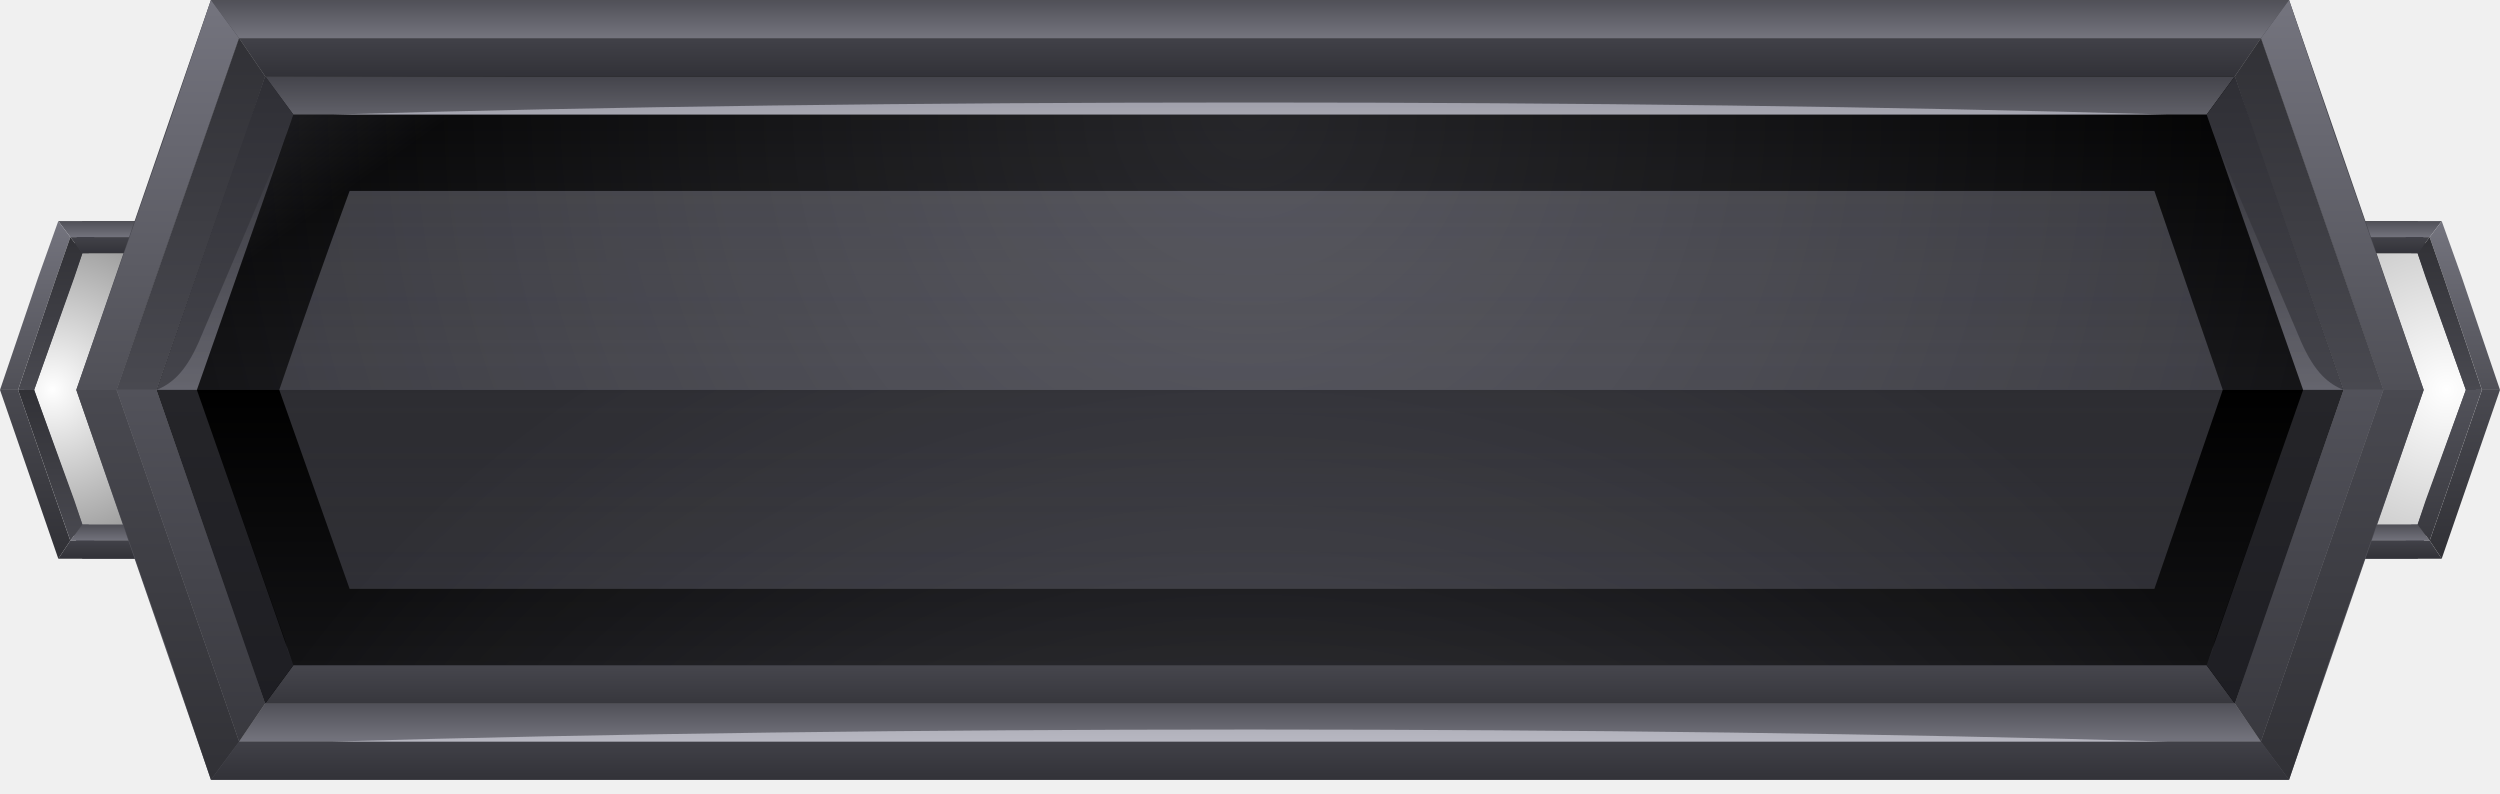
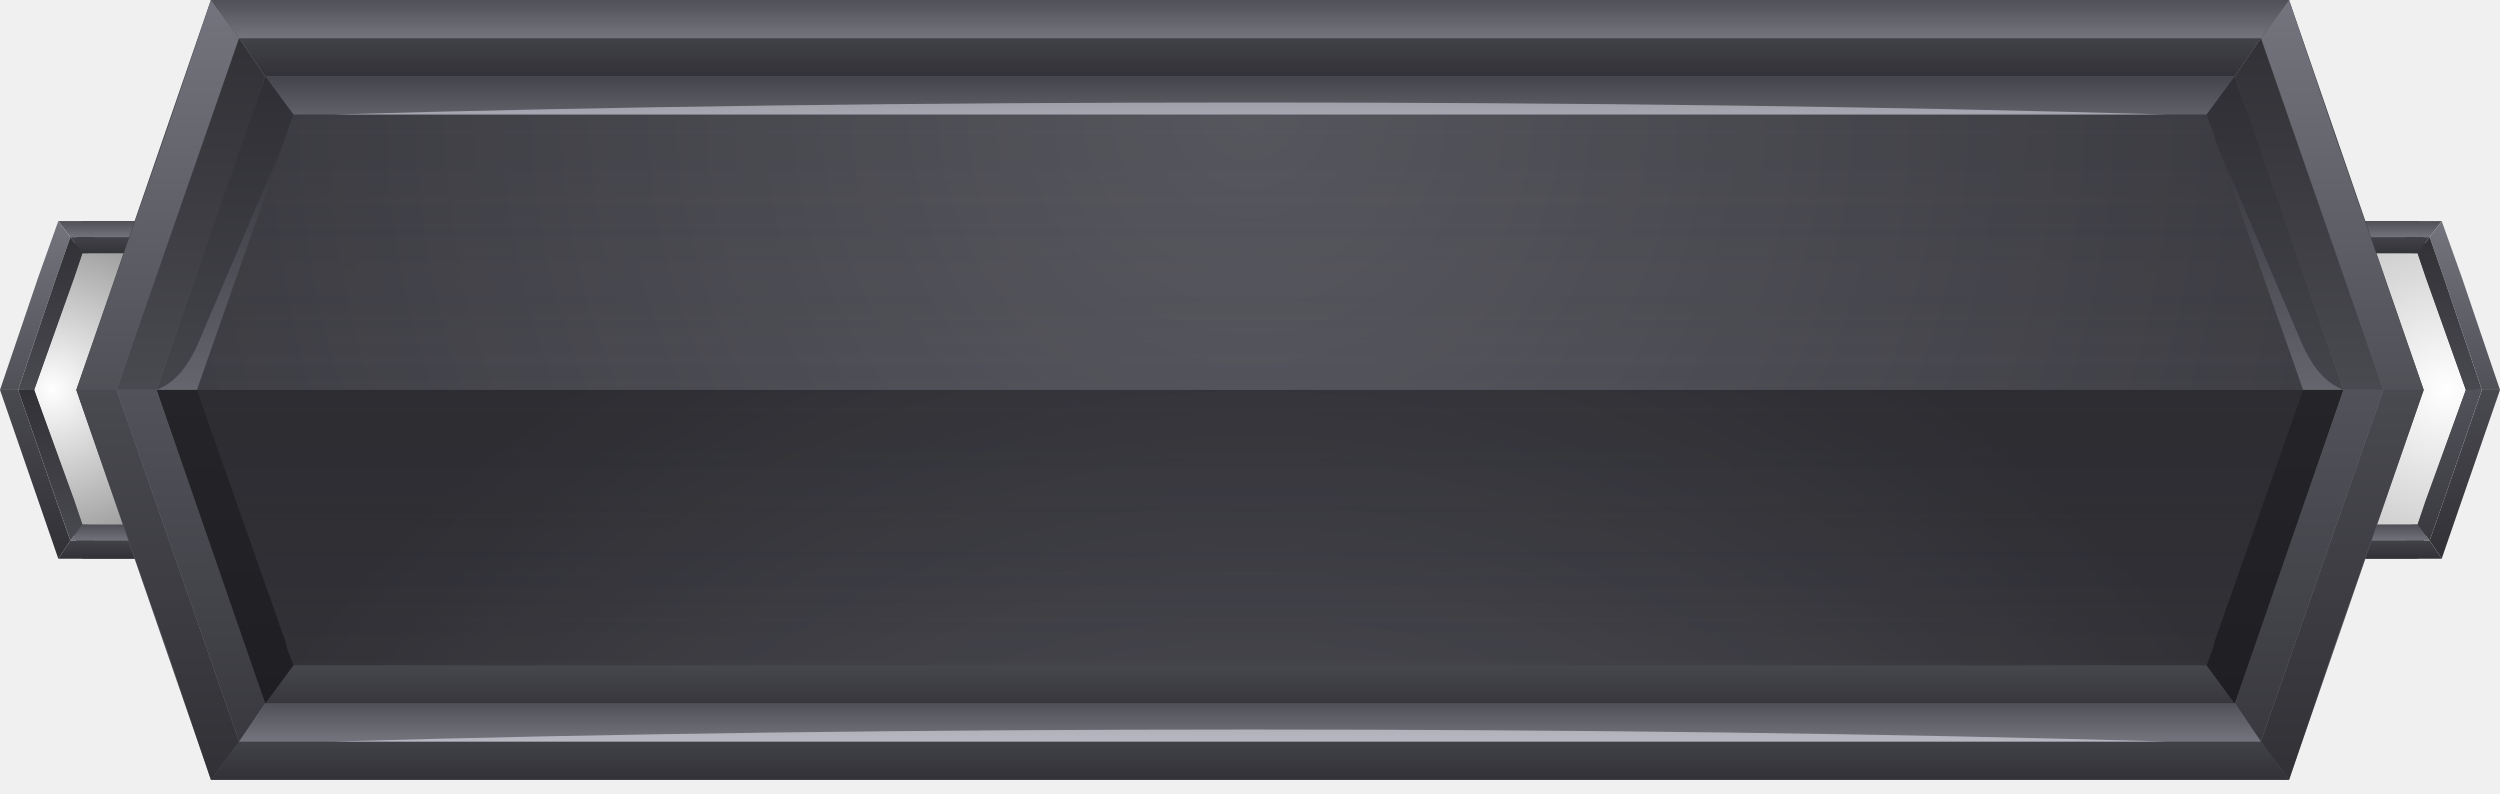
<svg xmlns="http://www.w3.org/2000/svg" width="104" height="33" viewBox="0 0 104 33" fill="none">
  <path d="M3.425 9.197H40.797L43.221 16.22L40.797 23.243H3.425L1 16.22L3.425 9.197Z" fill="url(#paint0_linear_1907_2603)" />
  <path d="M3.926 9.866L1.752 16.22L3.926 22.49H40.295L42.469 16.22L40.295 9.866H3.926Z" fill="#9B9B9B" />
  <path d="M3.428 10.534L1.421 16.22L3.428 21.821H38.794L40.717 16.22L38.794 10.534H3.428Z" fill="url(#paint1_radial_1907_2603)" />
  <path d="M2.926 9.866H39.295L39.797 9.197H2.425L2.926 9.866Z" fill="url(#paint2_linear_1907_2603)" />
  <path d="M39.295 9.866H2.926L3.428 10.535H38.794L39.295 9.866Z" fill="url(#paint3_linear_1907_2603)" />
  <path d="M38.794 21.821H3.428L2.926 22.49H39.295L38.794 21.821Z" fill="url(#paint4_linear_1907_2603)" />
  <path d="M39.295 22.49H2.926L2.425 23.242H39.797L39.295 22.49Z" fill="url(#paint5_linear_1907_2603)" />
  <path d="M2.341 20.818L0.752 16.22H0L1.589 20.818L2.425 23.242L2.926 22.49L2.341 20.818Z" fill="url(#paint6_linear_1907_2603)" />
  <path d="M0.752 16.22L2.341 20.818L2.926 22.49L3.428 21.821L3.093 20.818L1.421 16.22H0.752Z" fill="url(#paint7_linear_1907_2603)" />
  <path d="M0.752 16.22L2.341 11.538L2.926 9.866L2.425 9.197L1.589 11.538L0 16.22H0.752Z" fill="url(#paint8_linear_1907_2603)" />
  <path d="M2.926 9.866L2.341 11.538L0.752 16.22H1.421L3.093 11.538L3.428 10.535L2.926 9.866Z" fill="url(#paint9_linear_1907_2603)" />
  <path d="M40.88 20.818L42.469 16.22H43.221L41.549 20.818L40.797 23.242L40.295 22.49L40.88 20.818Z" fill="url(#paint10_linear_1907_2603)" />
  <path d="M42.469 16.22L40.88 20.818L40.295 22.49L39.794 21.821L40.128 20.818L41.716 16.22H42.469Z" fill="#7B7B7B" />
  <path d="M42.469 16.22L40.88 11.538L40.295 9.866L40.797 9.197L41.549 11.538L43.221 16.22H42.469Z" fill="#B4B4B4" />
  <path d="M40.295 9.866L40.88 11.538L42.469 16.22H41.716L40.128 11.538L39.794 10.535L40.295 9.866Z" fill="url(#paint11_linear_1907_2603)" />
  <path d="M22.069 22.323C28.005 22.323 33.607 22.407 38.623 22.49H5.598C10.531 22.407 16.133 22.323 22.069 22.323Z" fill="white" />
  <path d="M63.203 9.197H100.576L103 16.22L100.576 23.243H63.203L60.779 16.22L63.203 9.197Z" fill="url(#paint12_linear_1907_2603)" />
  <path d="M63.705 9.866L61.531 16.22L63.705 22.49H100.074L102.247 16.22L100.074 9.866H63.705Z" fill="#9B9B9B" />
  <path d="M65.206 10.534L63.283 16.22L65.206 21.821H100.572L102.579 16.22L100.572 10.534H65.206Z" fill="url(#paint13_radial_1907_2603)" />
  <path d="M64.705 9.866H101.074L101.575 9.197H64.203L64.705 9.866Z" fill="url(#paint14_linear_1907_2603)" />
  <path d="M101.074 9.866H64.705L65.207 10.535H100.572L101.074 9.866Z" fill="url(#paint15_linear_1907_2603)" />
  <path d="M100.572 21.821H65.207L64.705 22.49H101.074L100.572 21.821Z" fill="url(#paint16_linear_1907_2603)" />
  <path d="M101.074 22.49H64.705L64.203 23.242H101.575L101.074 22.49Z" fill="url(#paint17_linear_1907_2603)" />
  <path d="M63.12 20.818L61.531 16.22H60.779L62.451 20.818L63.203 23.242L63.705 22.49L63.12 20.818Z" fill="url(#paint18_linear_1907_2603)" />
  <path d="M61.531 16.22L63.12 20.818L63.705 22.49L64.206 21.821L63.872 20.818L62.283 16.22H61.531Z" fill="#7B7B7B" />
  <path d="M61.531 16.22L63.12 11.538L63.705 9.866L63.203 9.197L62.451 11.538L60.779 16.22H61.531Z" fill="#B4B4B4" />
  <path d="M63.705 9.866L63.12 11.538L61.531 16.22H62.283L63.872 11.538L64.206 10.535L63.705 9.866Z" fill="url(#paint19_linear_1907_2603)" />
  <path d="M101.659 20.818L103.248 16.22H104L102.411 20.818L101.575 23.242L101.074 22.49L101.659 20.818Z" fill="url(#paint20_linear_1907_2603)" />
  <path d="M103.247 16.22L101.659 20.818L101.074 22.49L100.572 21.821L100.906 20.818L102.579 16.22H103.247Z" fill="url(#paint21_linear_1907_2603)" />
  <path d="M103.248 16.22L101.659 11.538L101.074 9.866L101.575 9.197L102.411 11.538L104 16.22H103.248Z" fill="url(#paint22_linear_1907_2603)" />
  <path d="M101.074 9.866L101.659 11.538L103.247 16.22H102.579L100.906 11.538L100.572 10.535L101.074 9.866Z" fill="url(#paint23_linear_1907_2603)" />
  <path d="M81.931 22.323C87.867 22.323 93.469 22.407 98.401 22.49H65.377C70.393 22.407 75.995 22.323 81.931 22.323Z" fill="white" />
  <path d="M8.775 0H95.225L100.826 16.22L95.225 32.439H8.775L3.174 16.22L8.775 0Z" fill="url(#paint24_linear_1907_2603)" />
  <path d="M9.946 1.588L4.846 16.22L9.946 30.851H94.054L99.154 16.22L94.054 1.588H9.946Z" fill="#9B9B9B" />
  <path d="M11.033 3.177L6.518 16.22L11.033 29.262H92.967L97.482 16.22L92.967 3.177H11.033Z" fill="url(#paint25_linear_1907_2603)" />
  <path d="M9.946 1.589H94.054L95.224 0H8.775L9.946 1.589Z" fill="url(#paint26_linear_1907_2603)" />
  <path d="M94.054 1.588H9.946L11.033 3.177H92.967L94.054 1.588Z" fill="url(#paint27_linear_1907_2603)" />
  <path d="M92.967 29.262H11.033L9.946 30.851H94.054L92.967 29.262Z" fill="url(#paint28_linear_1907_2603)" />
  <path d="M94.054 30.851H9.946L8.775 32.439H95.224L94.054 30.851Z" fill="url(#paint29_linear_1907_2603)" />
  <path d="M8.608 27.005L4.846 16.22H3.174L6.936 27.005L8.775 32.439L9.946 30.851L8.608 27.005Z" fill="url(#paint30_linear_1907_2603)" />
  <path d="M4.846 16.22L8.608 27.005L9.946 30.851L11.033 29.262L10.28 27.005L6.518 16.22H4.846Z" fill="url(#paint31_linear_1907_2603)" />
  <path d="M4.846 16.22L8.608 5.434L9.946 1.589L8.775 0L6.936 5.434L3.174 16.22H4.846Z" fill="url(#paint32_linear_1907_2603)" />
  <path d="M9.946 1.588L8.608 5.434L4.846 16.22H6.518L10.28 5.434L11.033 3.177L9.946 1.588Z" fill="url(#paint33_linear_1907_2603)" />
-   <mask id="mask0_1907_2603" style="mask-type:luminance" maskUnits="userSpaceOnUse" x="6" y="3" width="92" height="27">
-     <path d="M11.066 3.169L6.535 16.211L11.066 29.246H92.934L97.465 16.211L92.934 3.169H11.066Z" fill="white" />
-   </mask>
-   <g mask="url(#mask0_1907_2603)">
-     <g style="mix-blend-mode:screen">
-       <path d="M92.967 -1.589C94.89 -1.589 96.73 -0.334 97.398 1.589V1.672C98.903 5.964 100.408 10.284 101.913 14.631C102.248 15.634 102.331 16.721 101.913 17.808C100.408 22.1 98.903 26.42 97.398 30.767C96.813 32.69 94.974 34.028 92.967 34.028C65.656 34.028 38.372 34.028 11.117 34.028H11.033C9.11 34.028 7.271 32.774 6.602 30.767C5.097 26.42 3.592 22.1 2.087 17.808C1.753 16.805 1.669 15.718 2.087 14.631C3.592 10.284 5.097 5.936 6.602 1.589C6.936 0.669 7.521 -0.167 8.274 -0.669C9.11 -1.254 10.03 -1.589 11.033 -1.589C38.344 -1.589 65.628 -1.589 92.884 -1.589H92.967ZM14.544 7.943C13.541 10.674 12.566 13.433 11.618 16.22L14.544 24.497H89.623L92.466 16.22L89.623 7.943C64.597 7.943 39.571 7.943 14.544 7.943Z" fill-rule="evenodd" clip-rule="evenodd" fill="url(#paint34_linear_1907_2603)" />
-     </g>
-   </g>
  <path d="M95.392 27.005L99.154 16.22H100.826L97.064 27.005L95.225 32.439L94.054 30.851L95.392 27.005Z" fill="url(#paint35_linear_1907_2603)" />
  <path d="M99.154 16.22L95.392 27.005L94.054 30.851L92.967 29.262L93.72 27.005L97.482 16.22H99.154Z" fill="url(#paint36_linear_1907_2603)" />
  <path d="M99.154 16.22L95.392 5.434L94.054 1.589L95.225 0L97.064 5.434L100.826 16.22H99.154Z" fill="url(#paint37_linear_1907_2603)" />
  <path d="M94.054 1.588L95.392 5.434L99.154 16.22H97.482L93.72 5.434L92.967 3.177L94.054 1.588Z" fill="url(#paint38_linear_1907_2603)" />
  <path d="M11.033 3.177L12.203 4.766H91.797L92.967 3.177H11.033Z" fill="url(#paint39_linear_1907_2603)" />
  <path d="M8.19 16.22H6.518L11.033 3.177L12.203 4.766L8.19 16.22Z" fill="url(#paint40_linear_1907_2603)" />
  <path d="M11.033 29.262L12.203 27.674H91.797L92.967 29.262H11.033Z" fill="url(#paint41_linear_1907_2603)" />
  <path d="M8.19 16.22H6.518L11.033 29.262L12.203 27.674L8.19 16.22Z" fill="url(#paint42_linear_1907_2603)" />
  <path d="M95.81 16.22H97.482L92.967 3.177L91.797 4.766L95.81 16.22Z" fill="url(#paint43_linear_1907_2603)" />
  <path d="M95.81 16.22H97.482L92.967 29.262L91.797 27.674L95.81 16.22Z" fill="url(#paint44_linear_1907_2603)" />
  <g style="mix-blend-mode:screen">
    <path d="M52 4.264C65.711 4.264 78.671 4.431 90.208 4.766H13.792C25.329 4.431 38.288 4.264 52 4.264Z" fill="#70707A" />
  </g>
  <path opacity="0.5" d="M6.518 16.22C7.103 15.969 7.689 15.551 8.274 14.213L11.869 5.769L8.19 16.22H6.518Z" fill="url(#paint45_linear_1907_2603)" style="mix-blend-mode:screen" />
  <path opacity="0.5" d="M97.482 16.22C96.897 15.969 96.311 15.551 95.726 14.213L92.131 5.769L95.81 16.22H97.482Z" fill="url(#paint46_linear_1907_2603)" style="mix-blend-mode:screen" />
  <g style="mix-blend-mode:screen">
    <path d="M52 30.349C65.711 30.349 78.671 30.516 90.208 30.851H13.792C25.329 30.516 38.288 30.349 52 30.349Z" fill="#7B7B85" />
  </g>
  <path opacity="0.5" d="M90.208 4.766H13.792H12.203L11.953 5.434L11.869 5.769L8.19 16.22H95.81L92.131 5.769L92.047 5.434L91.797 4.766H90.208Z" fill="url(#paint47_linear_1907_2603)" style="mix-blend-mode:screen" />
  <path opacity="0.5" d="M90.208 27.674H13.792H12.203L11.953 27.005L11.869 26.67L8.19 16.22H95.81L92.131 26.67L92.047 27.005L91.797 27.674H90.208Z" fill="url(#paint48_linear_1907_2603)" style="mix-blend-mode:screen" />
  <path opacity="0.5" d="M90.208 4.766H13.792H12.203L11.953 5.434L11.869 5.769L8.19 16.22H95.81L92.131 5.769L92.047 5.434L91.797 4.766H90.208Z" fill="url(#paint49_radial_1907_2603)" style="mix-blend-mode:screen" />
  <path opacity="0.5" d="M90.208 27.674H13.792H12.203L11.953 27.005L11.869 26.67L8.19 16.22H95.81L92.131 26.67L92.047 27.005L91.797 27.674H90.208Z" fill="url(#paint50_radial_1907_2603)" style="mix-blend-mode:screen" />
  <defs>
    <linearGradient id="paint0_linear_1907_2603" x1="19.768" y1="23.215" x2="19.768" y2="9.202" gradientUnits="userSpaceOnUse">
      <stop stop-color="#5B5B63" />
      <stop offset="1" stop-color="#3F3F46" />
    </linearGradient>
    <radialGradient id="paint1_radial_1907_2603" cx="0" cy="0" r="1" gradientUnits="userSpaceOnUse" gradientTransform="translate(2.1797 16.208) scale(7.30889)">
      <stop stop-color="white" />
      <stop offset="1" stop-color="#929292" />
    </radialGradient>
    <linearGradient id="paint2_linear_1907_2603" x1="21.089" y1="9.888" x2="21.089" y2="9.202" gradientUnits="userSpaceOnUse">
      <stop stop-color="#74747E" />
      <stop offset="1" stop-color="#505057" />
    </linearGradient>
    <linearGradient id="paint3_linear_1907_2603" x1="21.089" y1="10.575" x2="21.089" y2="9.888" gradientUnits="userSpaceOnUse">
      <stop stop-color="#323238" />
      <stop offset="1" stop-color="#414148" />
    </linearGradient>
    <linearGradient id="paint4_linear_1907_2603" x1="21.089" y1="22.529" x2="21.089" y2="21.842" gradientUnits="userSpaceOnUse">
      <stop stop-color="#74747E" />
      <stop offset="1" stop-color="#505057" />
    </linearGradient>
    <linearGradient id="paint5_linear_1907_2603" x1="21.089" y1="23.215" x2="21.089" y2="22.528" gradientUnits="userSpaceOnUse">
      <stop stop-color="#323238" />
      <stop offset="1" stop-color="#414148" />
    </linearGradient>
    <linearGradient id="paint6_linear_1907_2603" x1="-6.949" y1="23.215" x2="-6.949" y2="16.209" gradientUnits="userSpaceOnUse">
      <stop stop-color="#313136" />
      <stop offset="1" stop-color="#494950" />
    </linearGradient>
    <linearGradient id="paint7_linear_1907_2603" x1="-5.383" y1="22.528" x2="-5.383" y2="16.209" gradientUnits="userSpaceOnUse">
      <stop stop-color="#494950" />
      <stop offset="1" stop-color="#313136" />
    </linearGradient>
    <linearGradient id="paint8_linear_1907_2603" x1="-6.949" y1="16.208" x2="-6.949" y2="9.202" gradientUnits="userSpaceOnUse">
      <stop stop-color="#505057" />
      <stop offset="1" stop-color="#74747E" />
    </linearGradient>
    <linearGradient id="paint9_linear_1907_2603" x1="-5.383" y1="16.208" x2="-5.383" y2="9.887" gradientUnits="userSpaceOnUse">
      <stop stop-color="#494950" />
      <stop offset="1" stop-color="#313136" />
    </linearGradient>
    <linearGradient id="paint10_linear_1907_2603" x1="33.328" y1="23.215" x2="33.328" y2="16.209" gradientUnits="userSpaceOnUse">
      <stop stop-color="#74747E" />
      <stop offset="1" stop-color="#3F3F45" />
    </linearGradient>
    <linearGradient id="paint11_linear_1907_2603" x1="39.785" y1="9.888" x2="42.467" y2="9.888" gradientUnits="userSpaceOnUse">
      <stop stop-color="#343439" />
      <stop offset="1" stop-color="#2B2B30" />
    </linearGradient>
    <linearGradient id="paint12_linear_1907_2603" x1="79.579" y1="23.215" x2="79.579" y2="9.202" gradientUnits="userSpaceOnUse">
      <stop stop-color="#5B5B63" />
      <stop offset="1" stop-color="#3F3F46" />
    </linearGradient>
    <radialGradient id="paint13_radial_1907_2603" cx="0" cy="0" r="1" gradientUnits="userSpaceOnUse" gradientTransform="translate(101.814 16.208) scale(14.4564)">
      <stop stop-color="white" />
      <stop offset="1" stop-color="#929292" />
    </radialGradient>
    <linearGradient id="paint14_linear_1907_2603" x1="82.898" y1="9.888" x2="82.898" y2="9.202" gradientUnits="userSpaceOnUse">
      <stop stop-color="#74747E" />
      <stop offset="1" stop-color="#505057" />
    </linearGradient>
    <linearGradient id="paint15_linear_1907_2603" x1="82.899" y1="10.575" x2="82.899" y2="9.888" gradientUnits="userSpaceOnUse">
      <stop stop-color="#323238" />
      <stop offset="1" stop-color="#414148" />
    </linearGradient>
    <linearGradient id="paint16_linear_1907_2603" x1="82.899" y1="22.529" x2="82.899" y2="21.842" gradientUnits="userSpaceOnUse">
      <stop stop-color="#74747E" />
      <stop offset="1" stop-color="#505057" />
    </linearGradient>
    <linearGradient id="paint17_linear_1907_2603" x1="82.898" y1="23.215" x2="82.898" y2="22.528" gradientUnits="userSpaceOnUse">
      <stop stop-color="#323238" />
      <stop offset="1" stop-color="#414148" />
    </linearGradient>
    <linearGradient id="paint18_linear_1907_2603" x1="53.861" y1="23.215" x2="53.861" y2="16.209" gradientUnits="userSpaceOnUse">
      <stop stop-color="#74747E" />
      <stop offset="1" stop-color="#3F3F45" />
    </linearGradient>
    <linearGradient id="paint19_linear_1907_2603" x1="61.533" y1="9.888" x2="64.215" y2="9.888" gradientUnits="userSpaceOnUse">
      <stop stop-color="#343439" />
      <stop offset="1" stop-color="#2B2B30" />
    </linearGradient>
    <linearGradient id="paint20_linear_1907_2603" x1="94.138" y1="23.215" x2="94.138" y2="16.209" gradientUnits="userSpaceOnUse">
      <stop stop-color="#313136" />
      <stop offset="1" stop-color="#494950" />
    </linearGradient>
    <linearGradient id="paint21_linear_1907_2603" x1="94.49" y1="22.528" x2="94.49" y2="16.209" gradientUnits="userSpaceOnUse">
      <stop stop-color="#39393F" />
      <stop offset="1" stop-color="#52525A" />
    </linearGradient>
    <linearGradient id="paint22_linear_1907_2603" x1="94.138" y1="16.208" x2="94.138" y2="9.202" gradientUnits="userSpaceOnUse">
      <stop stop-color="#505057" />
      <stop offset="1" stop-color="#74747E" />
    </linearGradient>
    <linearGradient id="paint23_linear_1907_2603" x1="94.489" y1="16.208" x2="94.489" y2="9.887" gradientUnits="userSpaceOnUse">
      <stop stop-color="#494950" />
      <stop offset="1" stop-color="#313136" />
    </linearGradient>
    <linearGradient id="paint24_linear_1907_2603" x1="46.616" y1="32.422" x2="46.616" y2="-0.006" gradientUnits="userSpaceOnUse">
      <stop stop-color="#5B5B63" />
      <stop offset="1" stop-color="#3F3F46" />
    </linearGradient>
    <linearGradient id="paint25_linear_1907_2603" x1="48.261" y1="29.245" x2="48.261" y2="3.17" gradientUnits="userSpaceOnUse">
      <stop stop-color="#1F1F23" />
      <stop offset="1" stop-color="#3A3A40" />
    </linearGradient>
    <linearGradient id="paint26_linear_1907_2603" x1="51.985" y1="1.583" x2="51.985" y2="-0.006" gradientUnits="userSpaceOnUse">
      <stop stop-color="#74747E" />
      <stop offset="1" stop-color="#505057" />
    </linearGradient>
    <linearGradient id="paint27_linear_1907_2603" x1="51.985" y1="3.17" x2="51.985" y2="1.582" gradientUnits="userSpaceOnUse">
      <stop stop-color="#323238" />
      <stop offset="1" stop-color="#414148" />
    </linearGradient>
    <linearGradient id="paint28_linear_1907_2603" x1="51.985" y1="30.834" x2="51.985" y2="29.245" gradientUnits="userSpaceOnUse">
      <stop stop-color="#74747E" />
      <stop offset="1" stop-color="#505057" />
    </linearGradient>
    <linearGradient id="paint29_linear_1907_2603" x1="51.985" y1="32.422" x2="51.985" y2="30.833" gradientUnits="userSpaceOnUse">
      <stop stop-color="#323238" />
      <stop offset="1" stop-color="#414148" />
    </linearGradient>
    <linearGradient id="paint30_linear_1907_2603" x1="-12.896" y1="32.422" x2="-12.896" y2="16.208" gradientUnits="userSpaceOnUse">
      <stop stop-color="#313136" />
      <stop offset="1" stop-color="#494950" />
    </linearGradient>
    <linearGradient id="paint31_linear_1907_2603" x1="-9.273" y1="30.834" x2="-9.273" y2="16.209" gradientUnits="userSpaceOnUse">
      <stop stop-color="#39393F" />
      <stop offset="1" stop-color="#52525A" />
    </linearGradient>
    <linearGradient id="paint32_linear_1907_2603" x1="-12.896" y1="16.208" x2="-12.896" y2="-0.006" gradientUnits="userSpaceOnUse">
      <stop stop-color="#505057" />
      <stop offset="1" stop-color="#74747E" />
    </linearGradient>
    <linearGradient id="paint33_linear_1907_2603" x1="-9.274" y1="16.208" x2="-9.274" y2="1.582" gradientUnits="userSpaceOnUse">
      <stop stop-color="#494950" />
      <stop offset="1" stop-color="#313136" />
    </linearGradient>
    <linearGradient id="paint34_linear_1907_2603" x1="14.525" y1="7.923" x2="8.395" y2="-0.695" gradientUnits="userSpaceOnUse">
      <stop />
      <stop offset="1" stop-color="#3A3A40" />
    </linearGradient>
    <linearGradient id="paint35_linear_1907_2603" x1="77.994" y1="32.422" x2="77.994" y2="16.208" gradientUnits="userSpaceOnUse">
      <stop stop-color="#313136" />
      <stop offset="1" stop-color="#494950" />
    </linearGradient>
    <linearGradient id="paint36_linear_1907_2603" x1="78.806" y1="30.834" x2="78.806" y2="16.209" gradientUnits="userSpaceOnUse">
      <stop stop-color="#39393F" />
      <stop offset="1" stop-color="#52525A" />
    </linearGradient>
    <linearGradient id="paint37_linear_1907_2603" x1="77.994" y1="16.208" x2="77.994" y2="-0.006" gradientUnits="userSpaceOnUse">
      <stop stop-color="#505057" />
      <stop offset="1" stop-color="#74747E" />
    </linearGradient>
    <linearGradient id="paint38_linear_1907_2603" x1="78.806" y1="16.208" x2="78.806" y2="1.582" gradientUnits="userSpaceOnUse">
      <stop stop-color="#494950" />
      <stop offset="1" stop-color="#313136" />
    </linearGradient>
    <linearGradient id="paint39_linear_1907_2603" x1="51.984" y1="4.759" x2="51.984" y2="3.17" gradientUnits="userSpaceOnUse">
      <stop stop-color="#606068" />
      <stop offset="1" stop-color="#44444B" />
    </linearGradient>
    <linearGradient id="paint40_linear_1907_2603" x1="-5.663" y1="16.208" x2="-5.663" y2="3.17" gradientUnits="userSpaceOnUse">
      <stop stop-color="#44444B" />
      <stop offset="1" stop-color="#2F2F35" />
    </linearGradient>
    <linearGradient id="paint41_linear_1907_2603" x1="51.984" y1="29.246" x2="51.984" y2="27.658" gradientUnits="userSpaceOnUse">
      <stop stop-color="#37373D" />
      <stop offset="1" stop-color="#46464D" />
    </linearGradient>
    <linearGradient id="paint42_linear_1907_2603" x1="-5.663" y1="29.245" x2="-5.663" y2="16.208" gradientUnits="userSpaceOnUse">
      <stop stop-color="#1E1E23" />
      <stop offset="1" stop-color="#252529" />
    </linearGradient>
    <linearGradient id="paint43_linear_1907_2603" x1="79.605" y1="16.208" x2="79.605" y2="3.17" gradientUnits="userSpaceOnUse">
      <stop stop-color="#44444B" />
      <stop offset="1" stop-color="#2F2F35" />
    </linearGradient>
    <linearGradient id="paint44_linear_1907_2603" x1="79.606" y1="29.245" x2="79.606" y2="16.208" gradientUnits="userSpaceOnUse">
      <stop stop-color="#1E1E23" />
      <stop offset="1" stop-color="#252529" />
    </linearGradient>
    <linearGradient id="paint45_linear_1907_2603" x1="-1.093" y1="16.208" x2="-1.093" y2="5.759" gradientUnits="userSpaceOnUse">
      <stop stop-color="#5A5A62" />
      <stop offset="1" />
    </linearGradient>
    <linearGradient id="paint46_linear_1907_2603" x1="84.523" y1="16.208" x2="84.523" y2="5.759" gradientUnits="userSpaceOnUse">
      <stop stop-color="#5A5A62" />
      <stop offset="1" />
    </linearGradient>
    <linearGradient id="paint47_linear_1907_2603" x1="51.252" y1="16.208" x2="51.252" y2="4.759" gradientUnits="userSpaceOnUse">
      <stop stop-color="#2A2A2F" />
      <stop offset="1" />
    </linearGradient>
    <linearGradient id="paint48_linear_1907_2603" x1="51.252" y1="27.658" x2="51.252" y2="16.209" gradientUnits="userSpaceOnUse">
      <stop stop-color="#252529" />
      <stop offset="1" />
    </linearGradient>
    <radialGradient id="paint49_radial_1907_2603" cx="0" cy="0" r="1" gradientUnits="userSpaceOnUse" gradientTransform="translate(52 4.59757) scale(44.36 44.36)">
      <stop stop-color="#4A4A51" />
      <stop offset="1" />
    </radialGradient>
    <radialGradient id="paint50_radial_1907_2603" cx="0" cy="0" r="1" gradientUnits="userSpaceOnUse" gradientTransform="translate(52 57.0972) scale(49.5511 49.551)">
      <stop offset="0.496" stop-color="#35353B" />
      <stop offset="1" />
    </radialGradient>
  </defs>
</svg>
